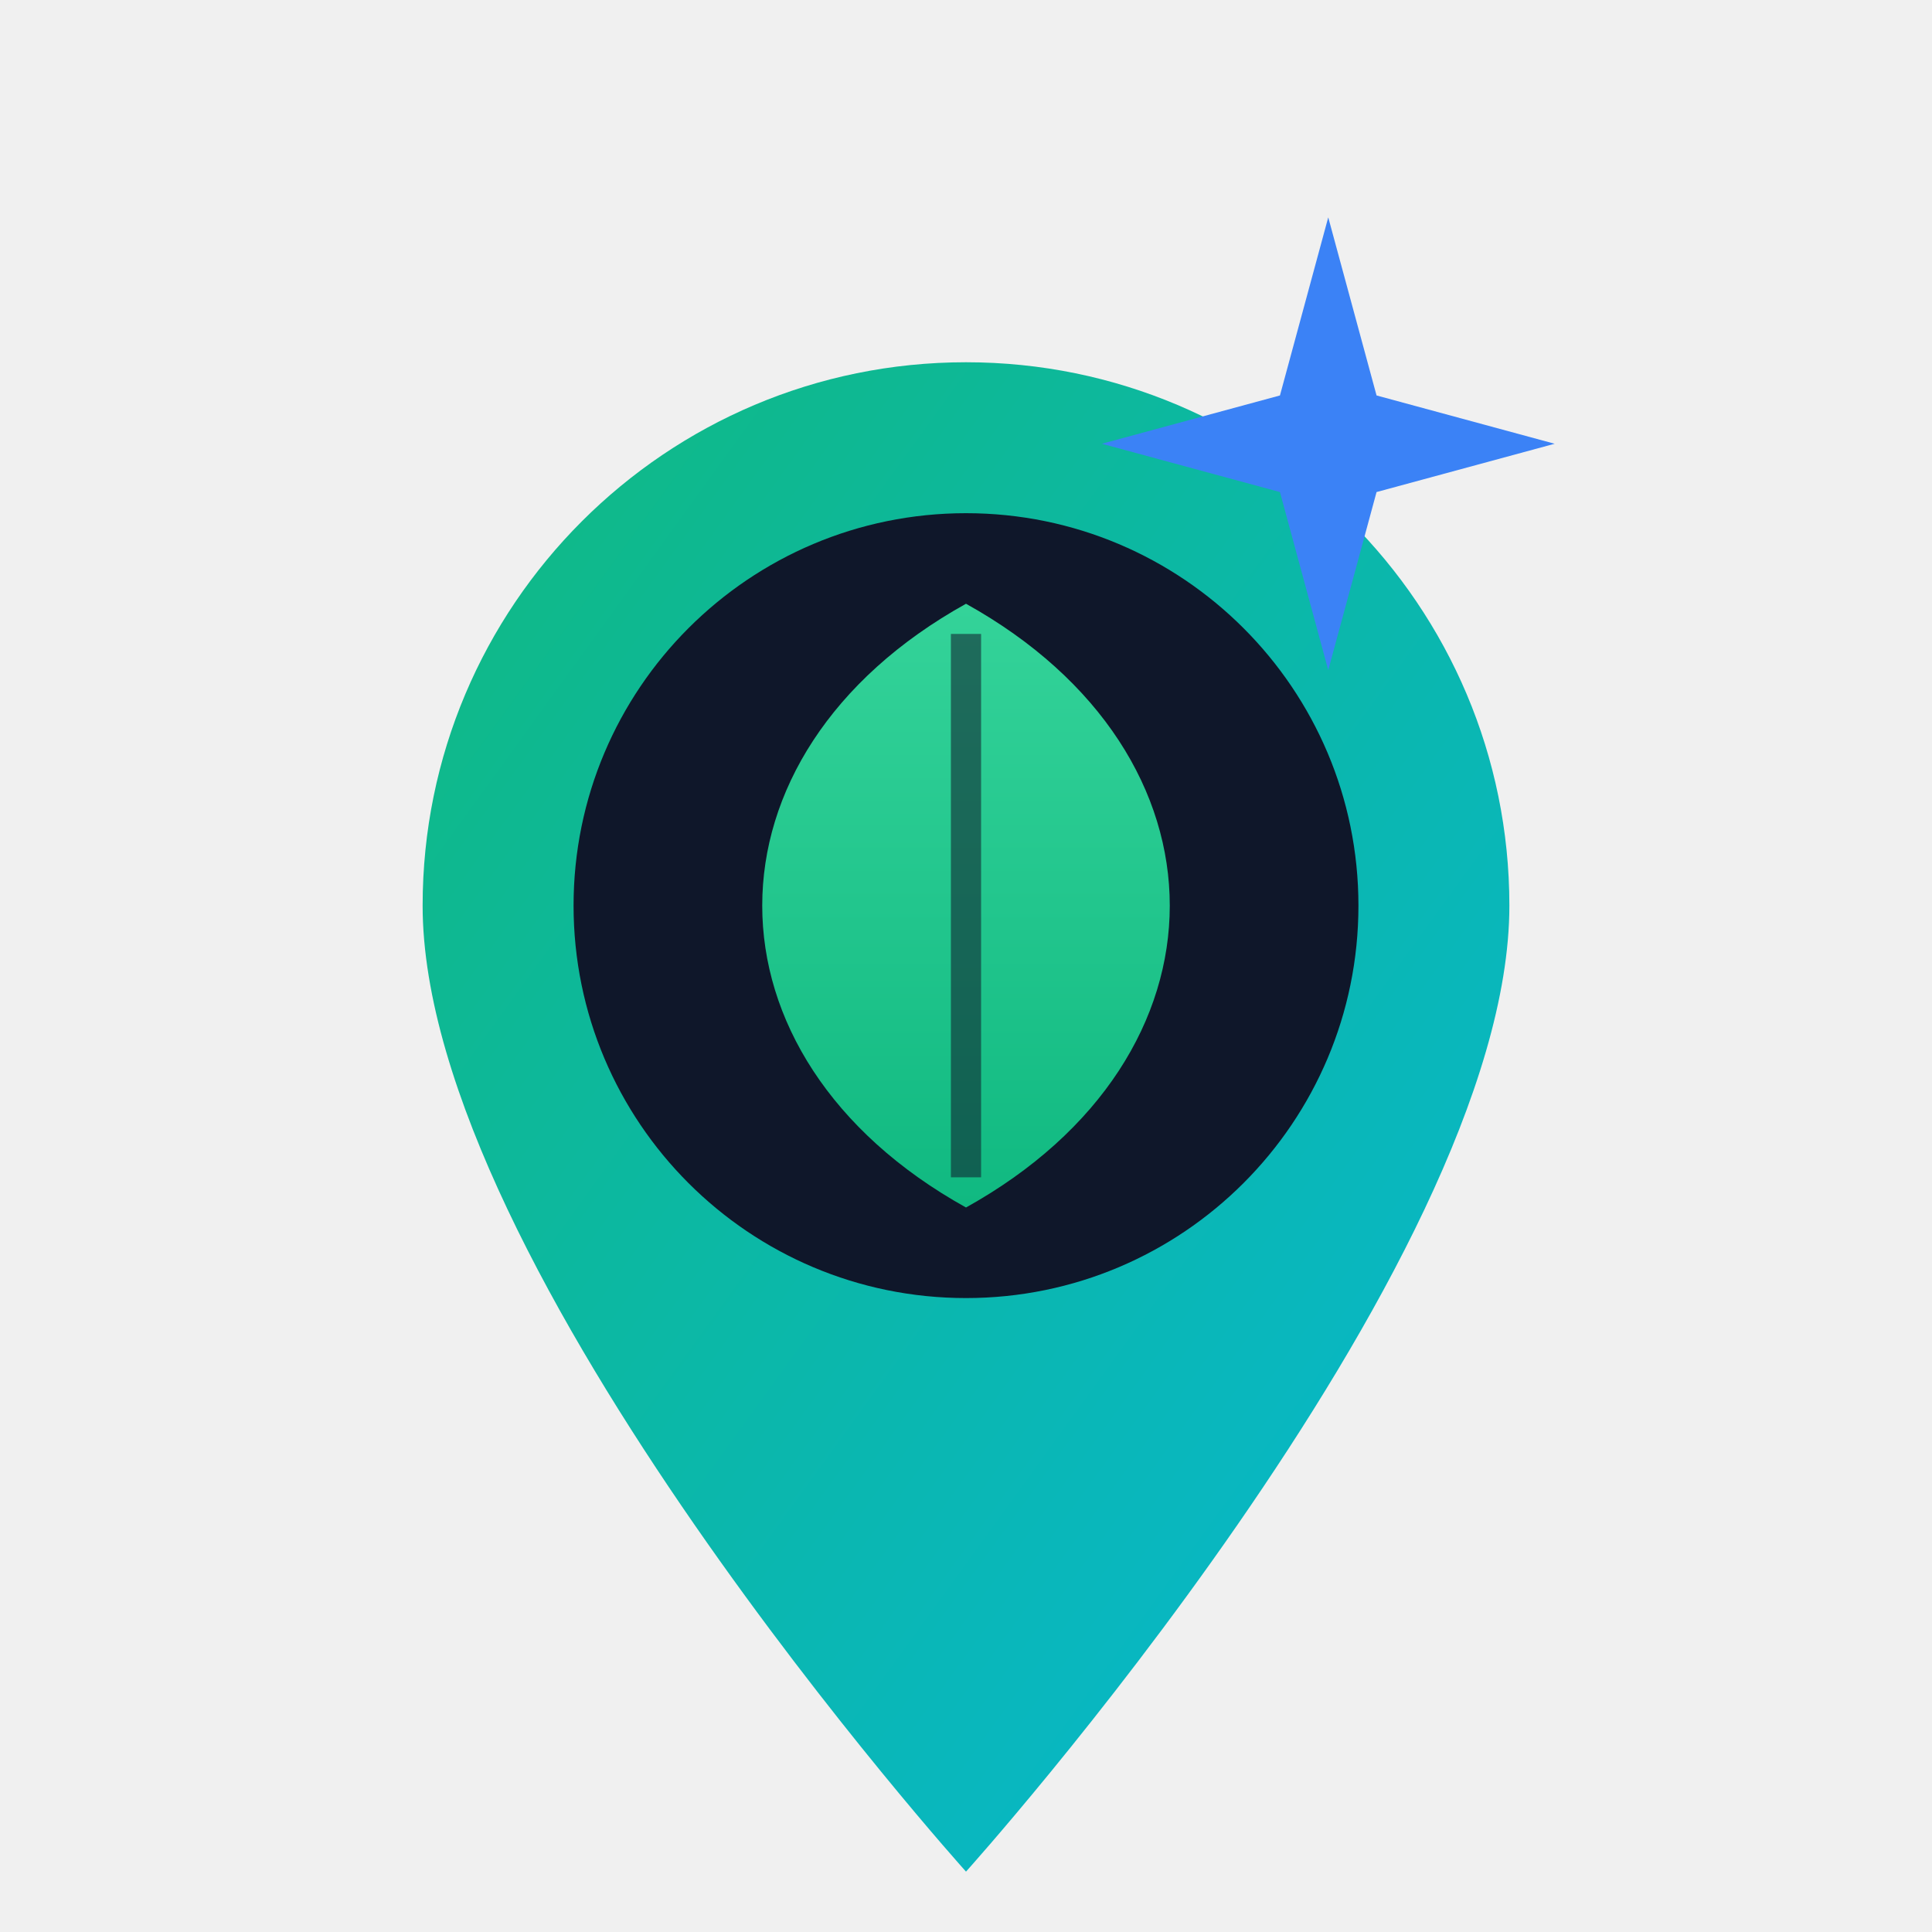
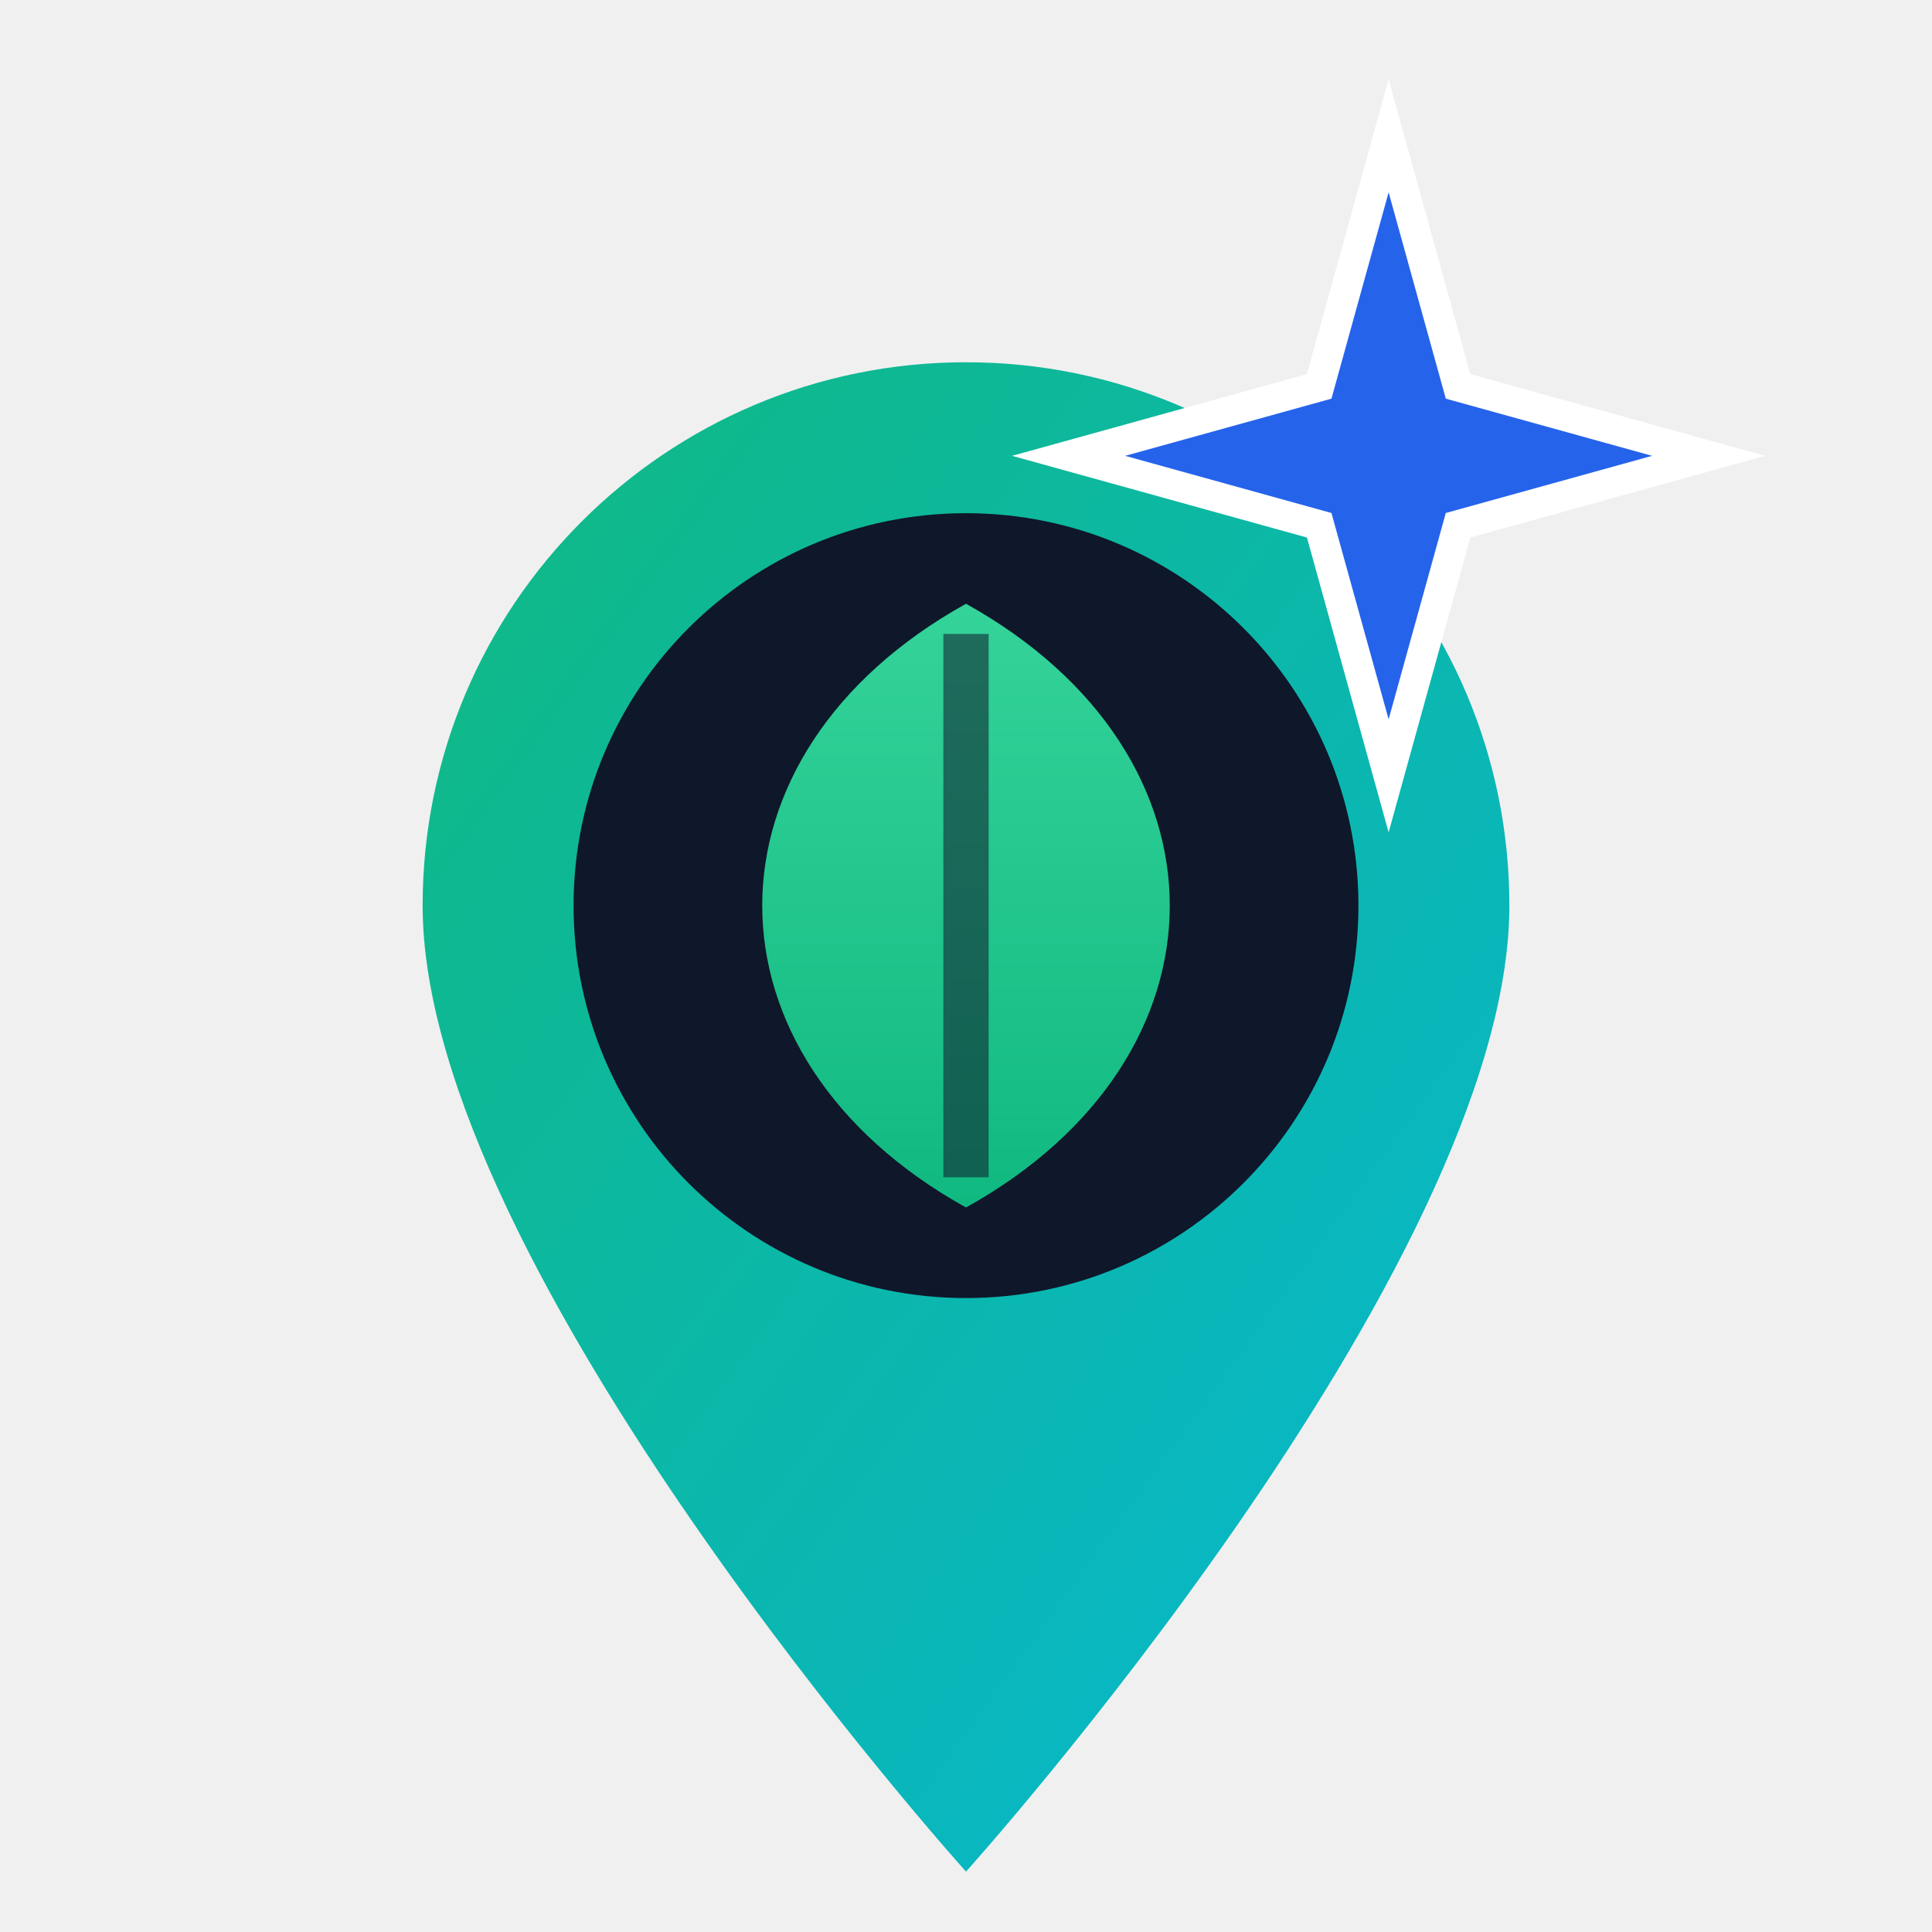
<svg xmlns="http://www.w3.org/2000/svg" viewBox="0 0 64 64" width="512" height="512" aria-label="EcoRoute AI">
  <defs>
    <linearGradient id="pinGrad" x1="0" y1="0" x2="1" y2="1">
      <stop offset="0%" stop-color="#10B981" />
      <stop offset="100%" stop-color="#06B6D4" />
    </linearGradient>
    <linearGradient id="leafGrad" x1="0" y1="0" x2="0" y2="1">
      <stop offset="0%" stop-color="#34D399" />
      <stop offset="100%" stop-color="#10B981" />
    </linearGradient>
  </defs>
  <path d="M32 62 C32 62 14 42 14 30 A18 18 0 1 1 50 30 C50 42 32 62 32 62 Z" fill="url(#pinGrad)" />
  <circle cx="32" cy="30" r="13" fill="#0F172A" />
  <path d="M32 20 C41 25 41 35 32 40 C23 35 23 25 32 20 Z" fill="url(#leafGrad)" />
-   <path d="M32 21 L32 39" stroke="#0F172A" stroke-width="1" opacity="0.55" />
-   <path d="M44 7.2 L45.6 13.1 L51.5 14.7 L45.6 16.3 L44 22.2 L42.4 16.3 L36.5 14.7 L42.4 13.1 Z" fill="#3B82F6" />
+   <path d="M32 21 L32 39" stroke="#0F172A" stroke-width="1.5" opacity="0.55" />
+   <path d="M46 4.5 L48.3 12.8 L56.6 15.1 L48.3 17.4 L46 25.7 L43.7 17.4 L35.4 15.1 L43.7 12.8 Z" fill="#2563EB" stroke="#FFFFFF" stroke-width="1" />
</svg>
